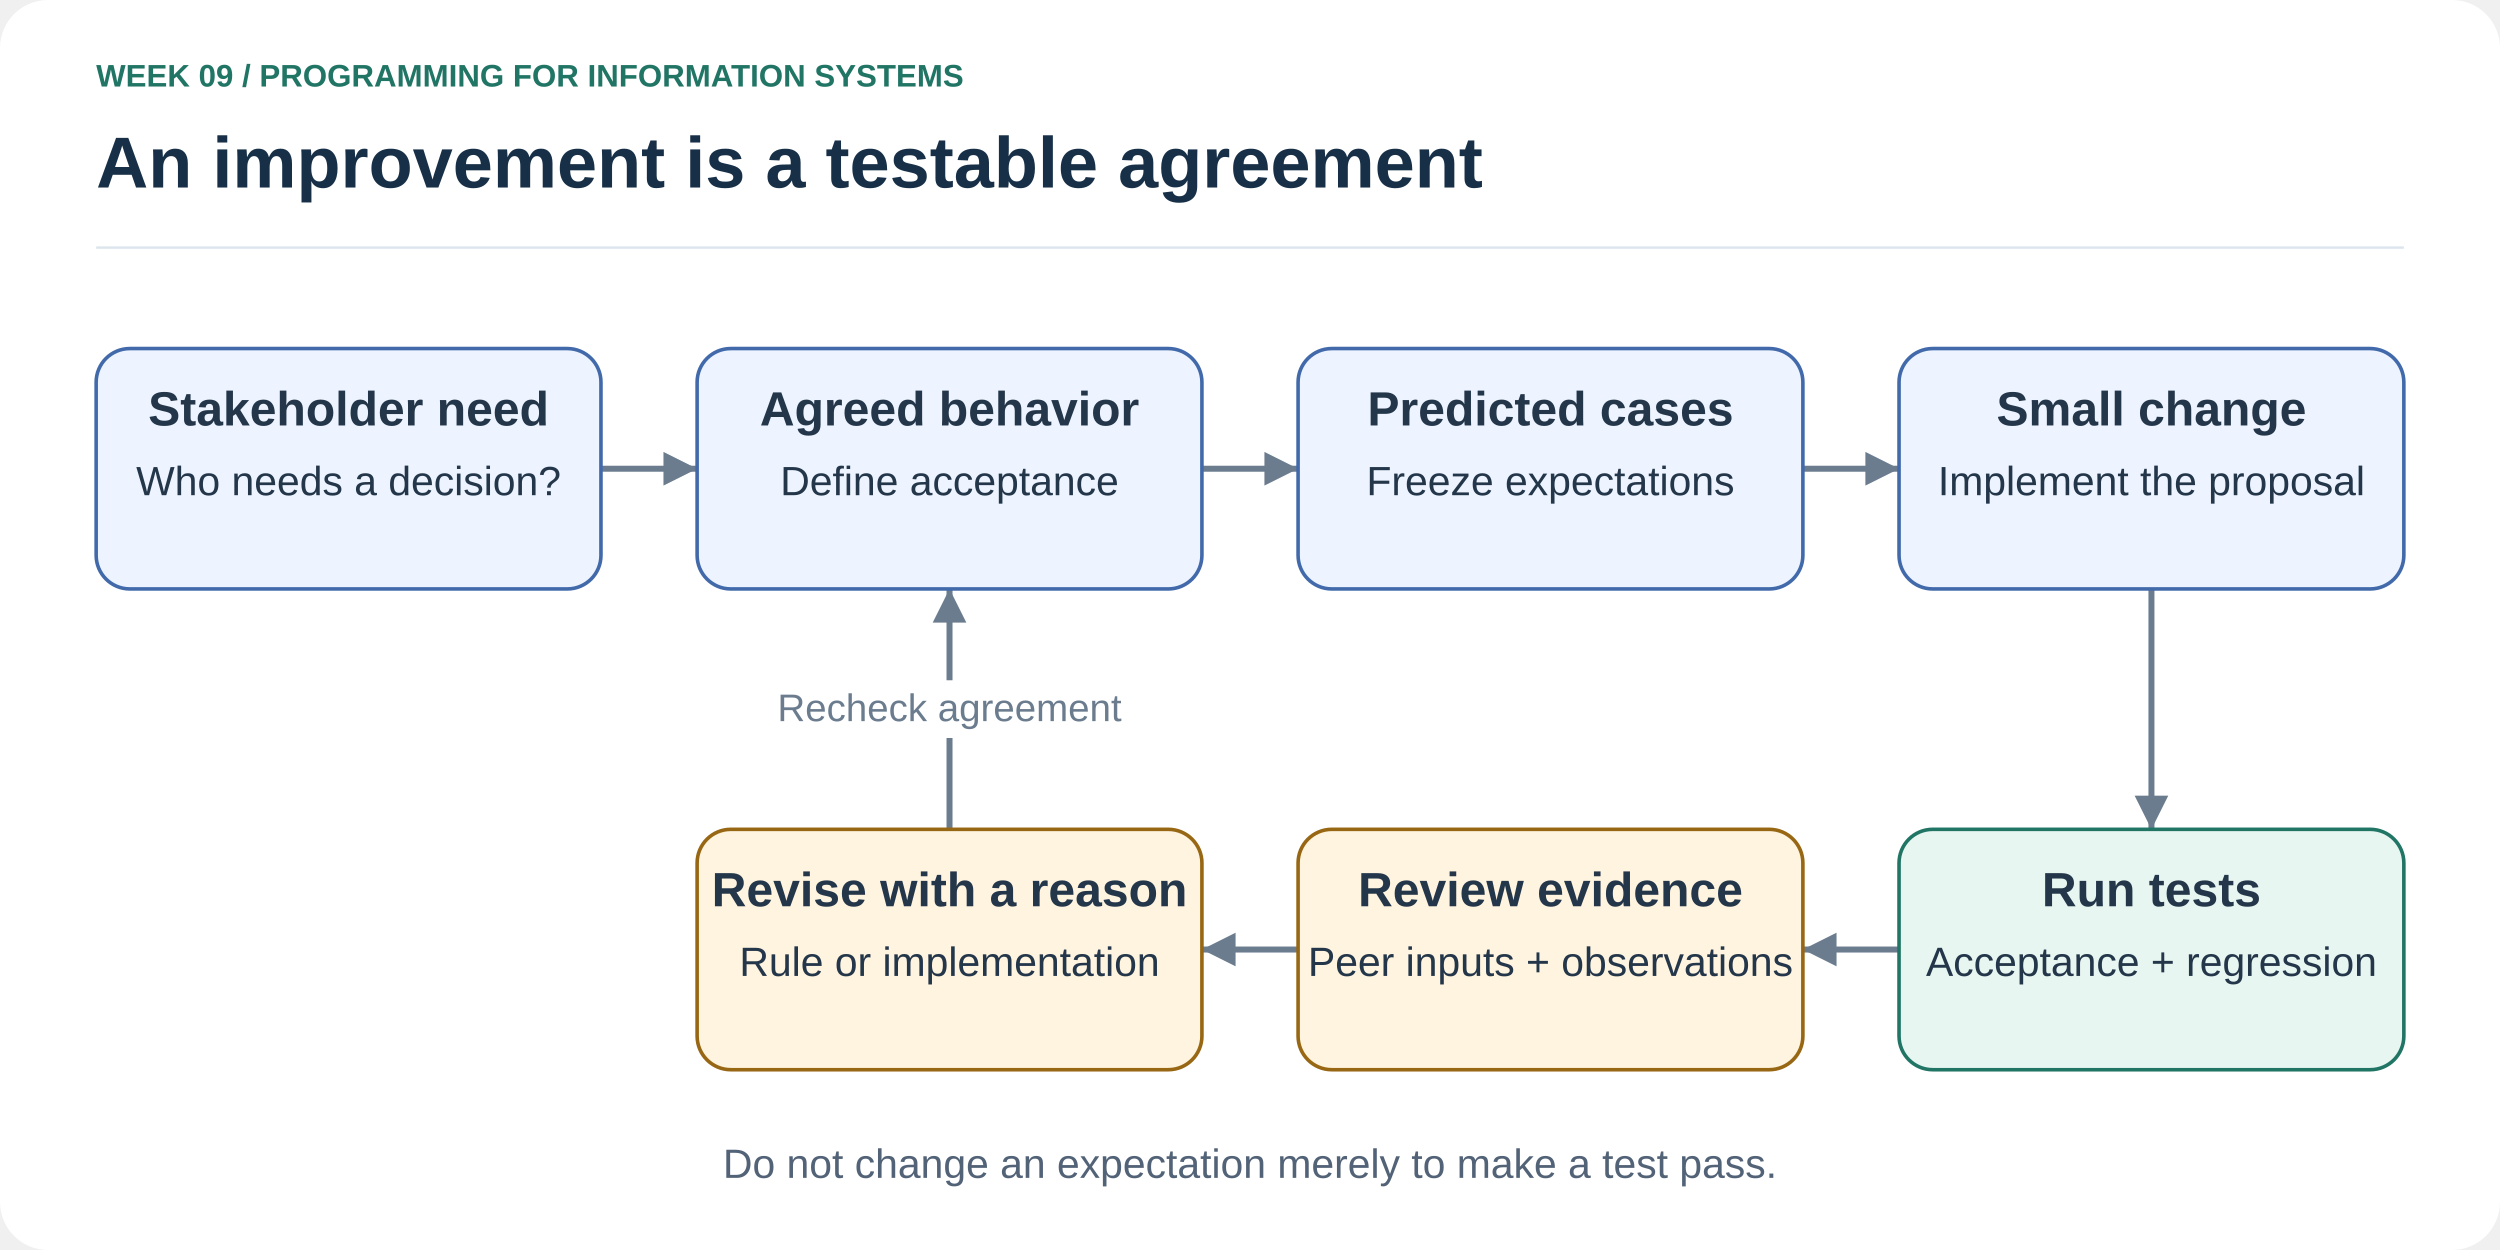
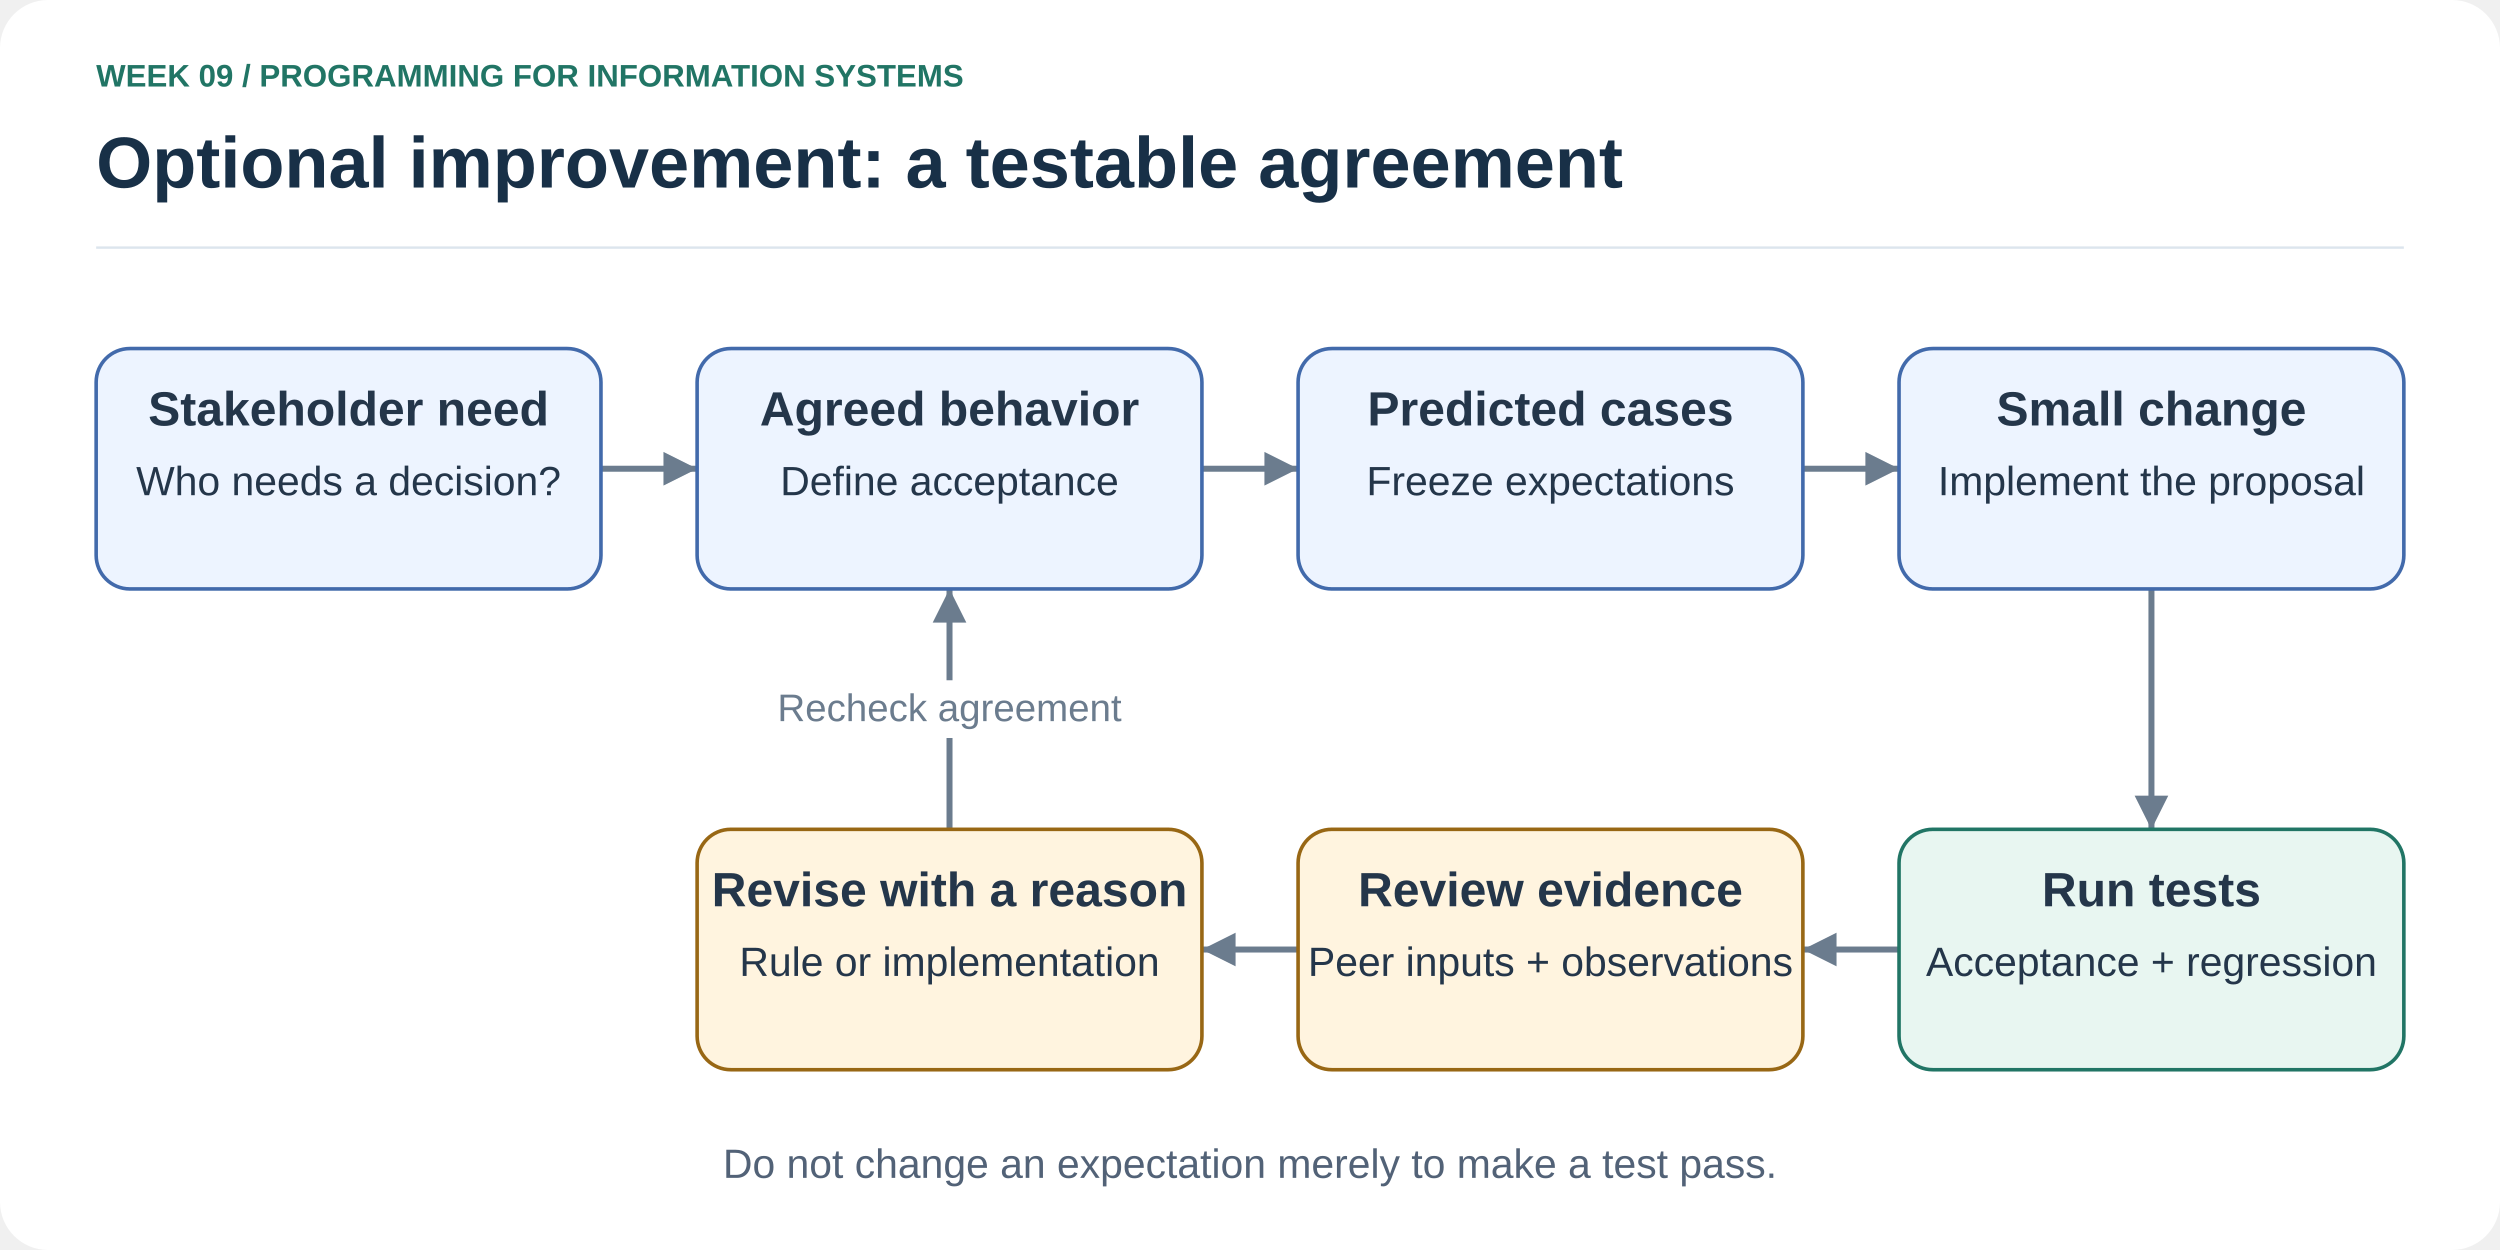
<svg xmlns="http://www.w3.org/2000/svg" width="1040" height="520" viewBox="0 0 1040 520" role="img" aria-labelledby="title desc">
  <defs>
    <marker id="arrow" viewBox="0 0 10 10" refX="9" refY="5" markerWidth="7" markerHeight="7" orient="auto-start-reverse">
      <path d="M1,1 L9,5 L1,9 Z" fill="#6b7c8e" />
    </marker>
  </defs>
  <g font-family="Arial, Helvetica, sans-serif">
    <rect width="1040" height="520" rx="20" fill="#ffffff" />
    <text x="40" y="36" text-anchor="start" font-size="13" fill="#217565" font-weight="650">
      <tspan x="40" dy="0">WEEK 09  /  PROGRAMMING FOR INFORMATION SYSTEMS</tspan>
    </text>
    <text x="40" y="78" text-anchor="start" font-size="30" fill="#183047" font-weight="650">
-       <tspan x="40" dy="0">An improvement is a testable agreement</tspan>
+       <tspan x="40" dy="0">Optional improvement: a testable agreement</tspan>
    </text>
    <path d="M40,103 H1000" stroke="#dce5ed" />
    <polyline points="250,195 290,195" fill="none" stroke="#6b7c8e" stroke-width="2.5" stroke-linejoin="round" stroke-linecap="round" marker-end="url(#arrow)" />
    <polyline points="500,195 540,195" fill="none" stroke="#6b7c8e" stroke-width="2.5" stroke-linejoin="round" stroke-linecap="round" marker-end="url(#arrow)" />
    <polyline points="750,195 790,195" fill="none" stroke="#6b7c8e" stroke-width="2.5" stroke-linejoin="round" stroke-linecap="round" marker-end="url(#arrow)" />
    <polyline points="895,245 895,345" fill="none" stroke="#6b7c8e" stroke-width="2.5" stroke-linejoin="round" stroke-linecap="round" marker-end="url(#arrow)" />
    <polyline points="790,395 750,395" fill="none" stroke="#6b7c8e" stroke-width="2.5" stroke-linejoin="round" stroke-linecap="round" marker-end="url(#arrow)" />
    <polyline points="540,395 500,395" fill="none" stroke="#6b7c8e" stroke-width="2.5" stroke-linejoin="round" stroke-linecap="round" marker-end="url(#arrow)" />
    <polyline points="395,345 395,245" fill="none" stroke="#6b7c8e" stroke-width="2.5" stroke-linejoin="round" stroke-linecap="round" marker-end="url(#arrow)" />
    <rect x="309.5" y="283" width="171" height="24" rx="6" fill="#ffffff" />
    <text x="395" y="300" text-anchor="middle" font-size="16" fill="#6b7c8e" font-weight="400">
      <tspan x="395" dy="0">Recheck agreement</tspan>
    </text>
    <rect x="40" y="145" width="210" height="100" rx="14" fill="#edf4ff" stroke="#426aab" stroke-width="1.5" />
    <text x="145.0" y="177" text-anchor="middle" font-size="20" fill="#24364a" font-weight="650">
      <tspan x="145.0" dy="0">Stakeholder need</tspan>
    </text>
    <text x="145.0" y="206" text-anchor="middle" font-size="17" fill="#24364a" font-weight="400">
      <tspan x="145.0" dy="0">Who needs a decision?</tspan>
    </text>
    <rect x="290" y="145" width="210" height="100" rx="14" fill="#edf4ff" stroke="#426aab" stroke-width="1.5" />
    <text x="395.0" y="177" text-anchor="middle" font-size="20" fill="#24364a" font-weight="650">
      <tspan x="395.0" dy="0">Agreed behavior</tspan>
    </text>
    <text x="395.0" y="206" text-anchor="middle" font-size="17" fill="#24364a" font-weight="400">
      <tspan x="395.0" dy="0">Define acceptance</tspan>
    </text>
    <rect x="540" y="145" width="210" height="100" rx="14" fill="#edf4ff" stroke="#426aab" stroke-width="1.5" />
    <text x="645.0" y="177" text-anchor="middle" font-size="20" fill="#24364a" font-weight="650">
      <tspan x="645.0" dy="0">Predicted cases</tspan>
    </text>
    <text x="645.0" y="206" text-anchor="middle" font-size="17" fill="#24364a" font-weight="400">
      <tspan x="645.0" dy="0">Freeze expectations</tspan>
    </text>
    <rect x="790" y="145" width="210" height="100" rx="14" fill="#edf4ff" stroke="#426aab" stroke-width="1.5" />
    <text x="895.0" y="177" text-anchor="middle" font-size="20" fill="#24364a" font-weight="650">
      <tspan x="895.0" dy="0">Small change</tspan>
    </text>
    <text x="895.0" y="206" text-anchor="middle" font-size="17" fill="#24364a" font-weight="400">
      <tspan x="895.0" dy="0">Implement the proposal</tspan>
    </text>
    <rect x="790" y="345" width="210" height="100" rx="14" fill="#e8f6f1" stroke="#217565" stroke-width="1.5" />
    <text x="895.0" y="377" text-anchor="middle" font-size="20" fill="#24364a" font-weight="650">
      <tspan x="895.0" dy="0">Run tests</tspan>
    </text>
    <text x="895.0" y="406" text-anchor="middle" font-size="17" fill="#24364a" font-weight="400">
      <tspan x="895.0" dy="0">Acceptance + regression</tspan>
    </text>
    <rect x="540" y="345" width="210" height="100" rx="14" fill="#fff4df" stroke="#986714" stroke-width="1.5" />
    <text x="645.0" y="377" text-anchor="middle" font-size="20" fill="#24364a" font-weight="650">
      <tspan x="645.0" dy="0">Review evidence</tspan>
    </text>
    <text x="645.0" y="406" text-anchor="middle" font-size="17" fill="#24364a" font-weight="400">
      <tspan x="645.0" dy="0">Peer inputs + observations</tspan>
    </text>
    <rect x="290" y="345" width="210" height="100" rx="14" fill="#fff4df" stroke="#986714" stroke-width="1.5" />
    <text x="395.0" y="377" text-anchor="middle" font-size="20" fill="#24364a" font-weight="650">
      <tspan x="395.0" dy="0">Revise with a reason</tspan>
    </text>
    <text x="395.0" y="406" text-anchor="middle" font-size="17" fill="#24364a" font-weight="400">
      <tspan x="395.0" dy="0">Rule or implementation</tspan>
    </text>
    <text x="520" y="490" text-anchor="middle" font-size="17" fill="#526277" font-weight="400">
      <tspan x="520" dy="0">Do not change an expectation merely to make a test pass.</tspan>
    </text>
  </g>
</svg>
